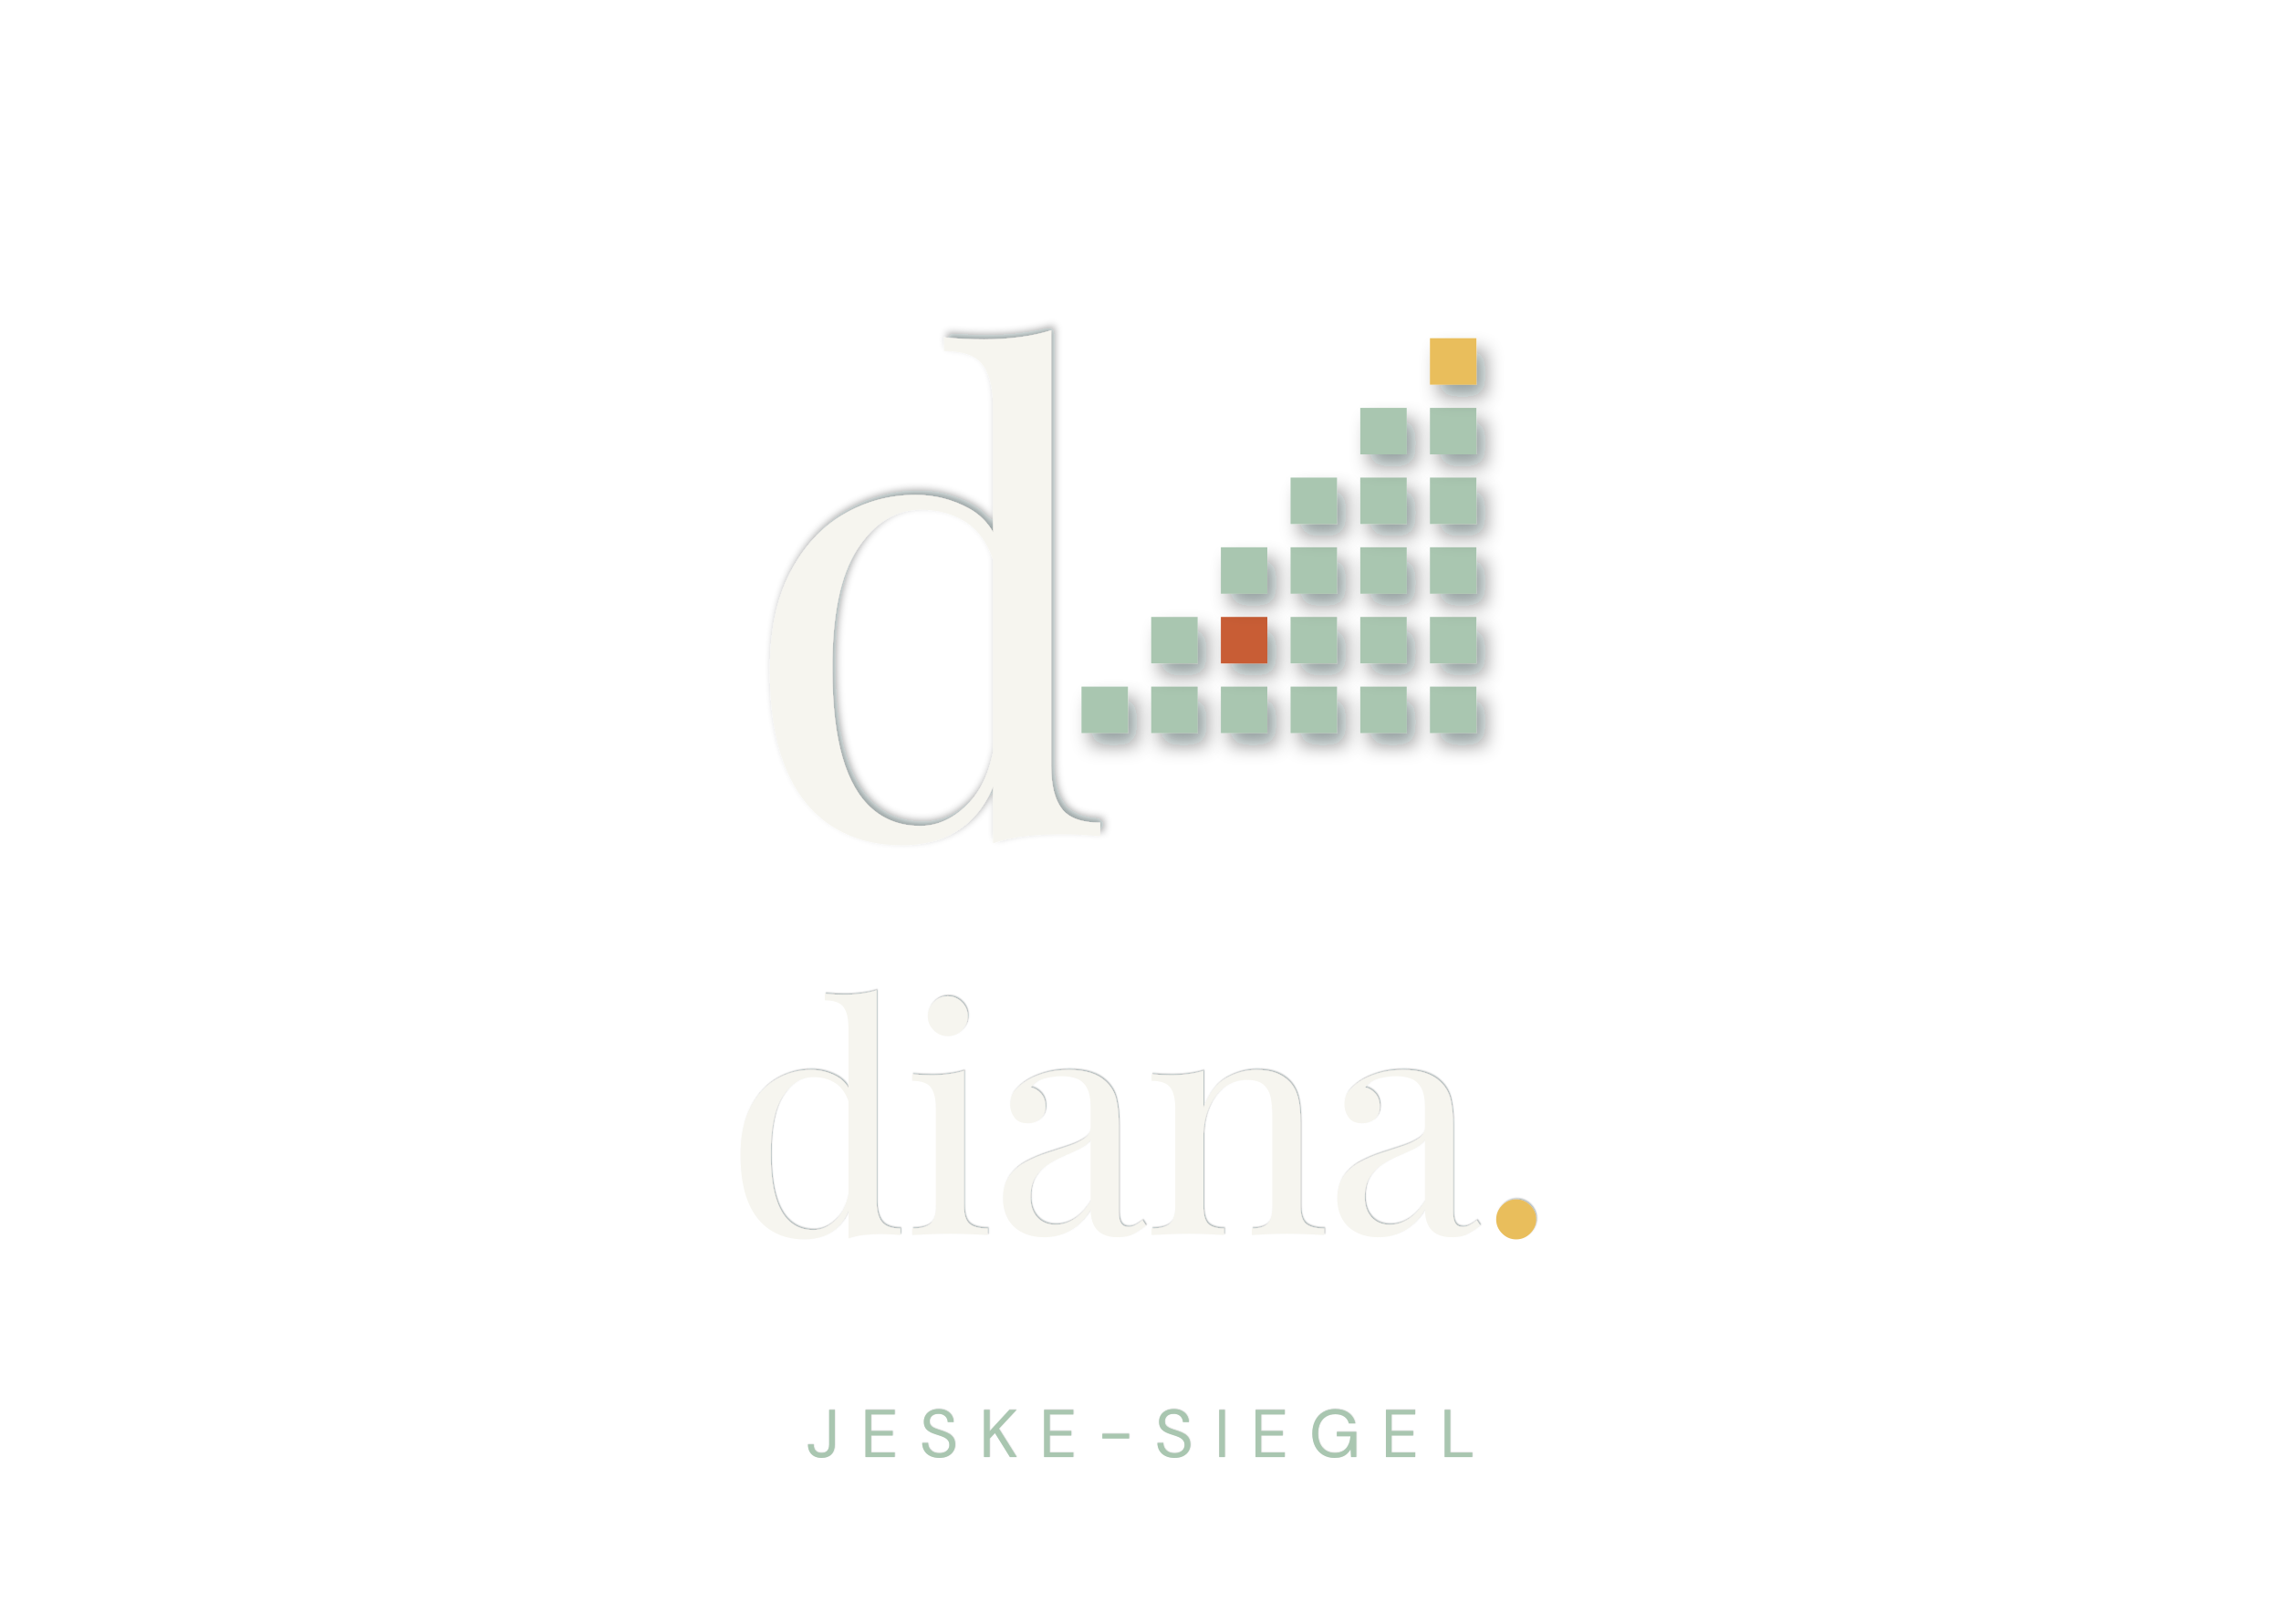
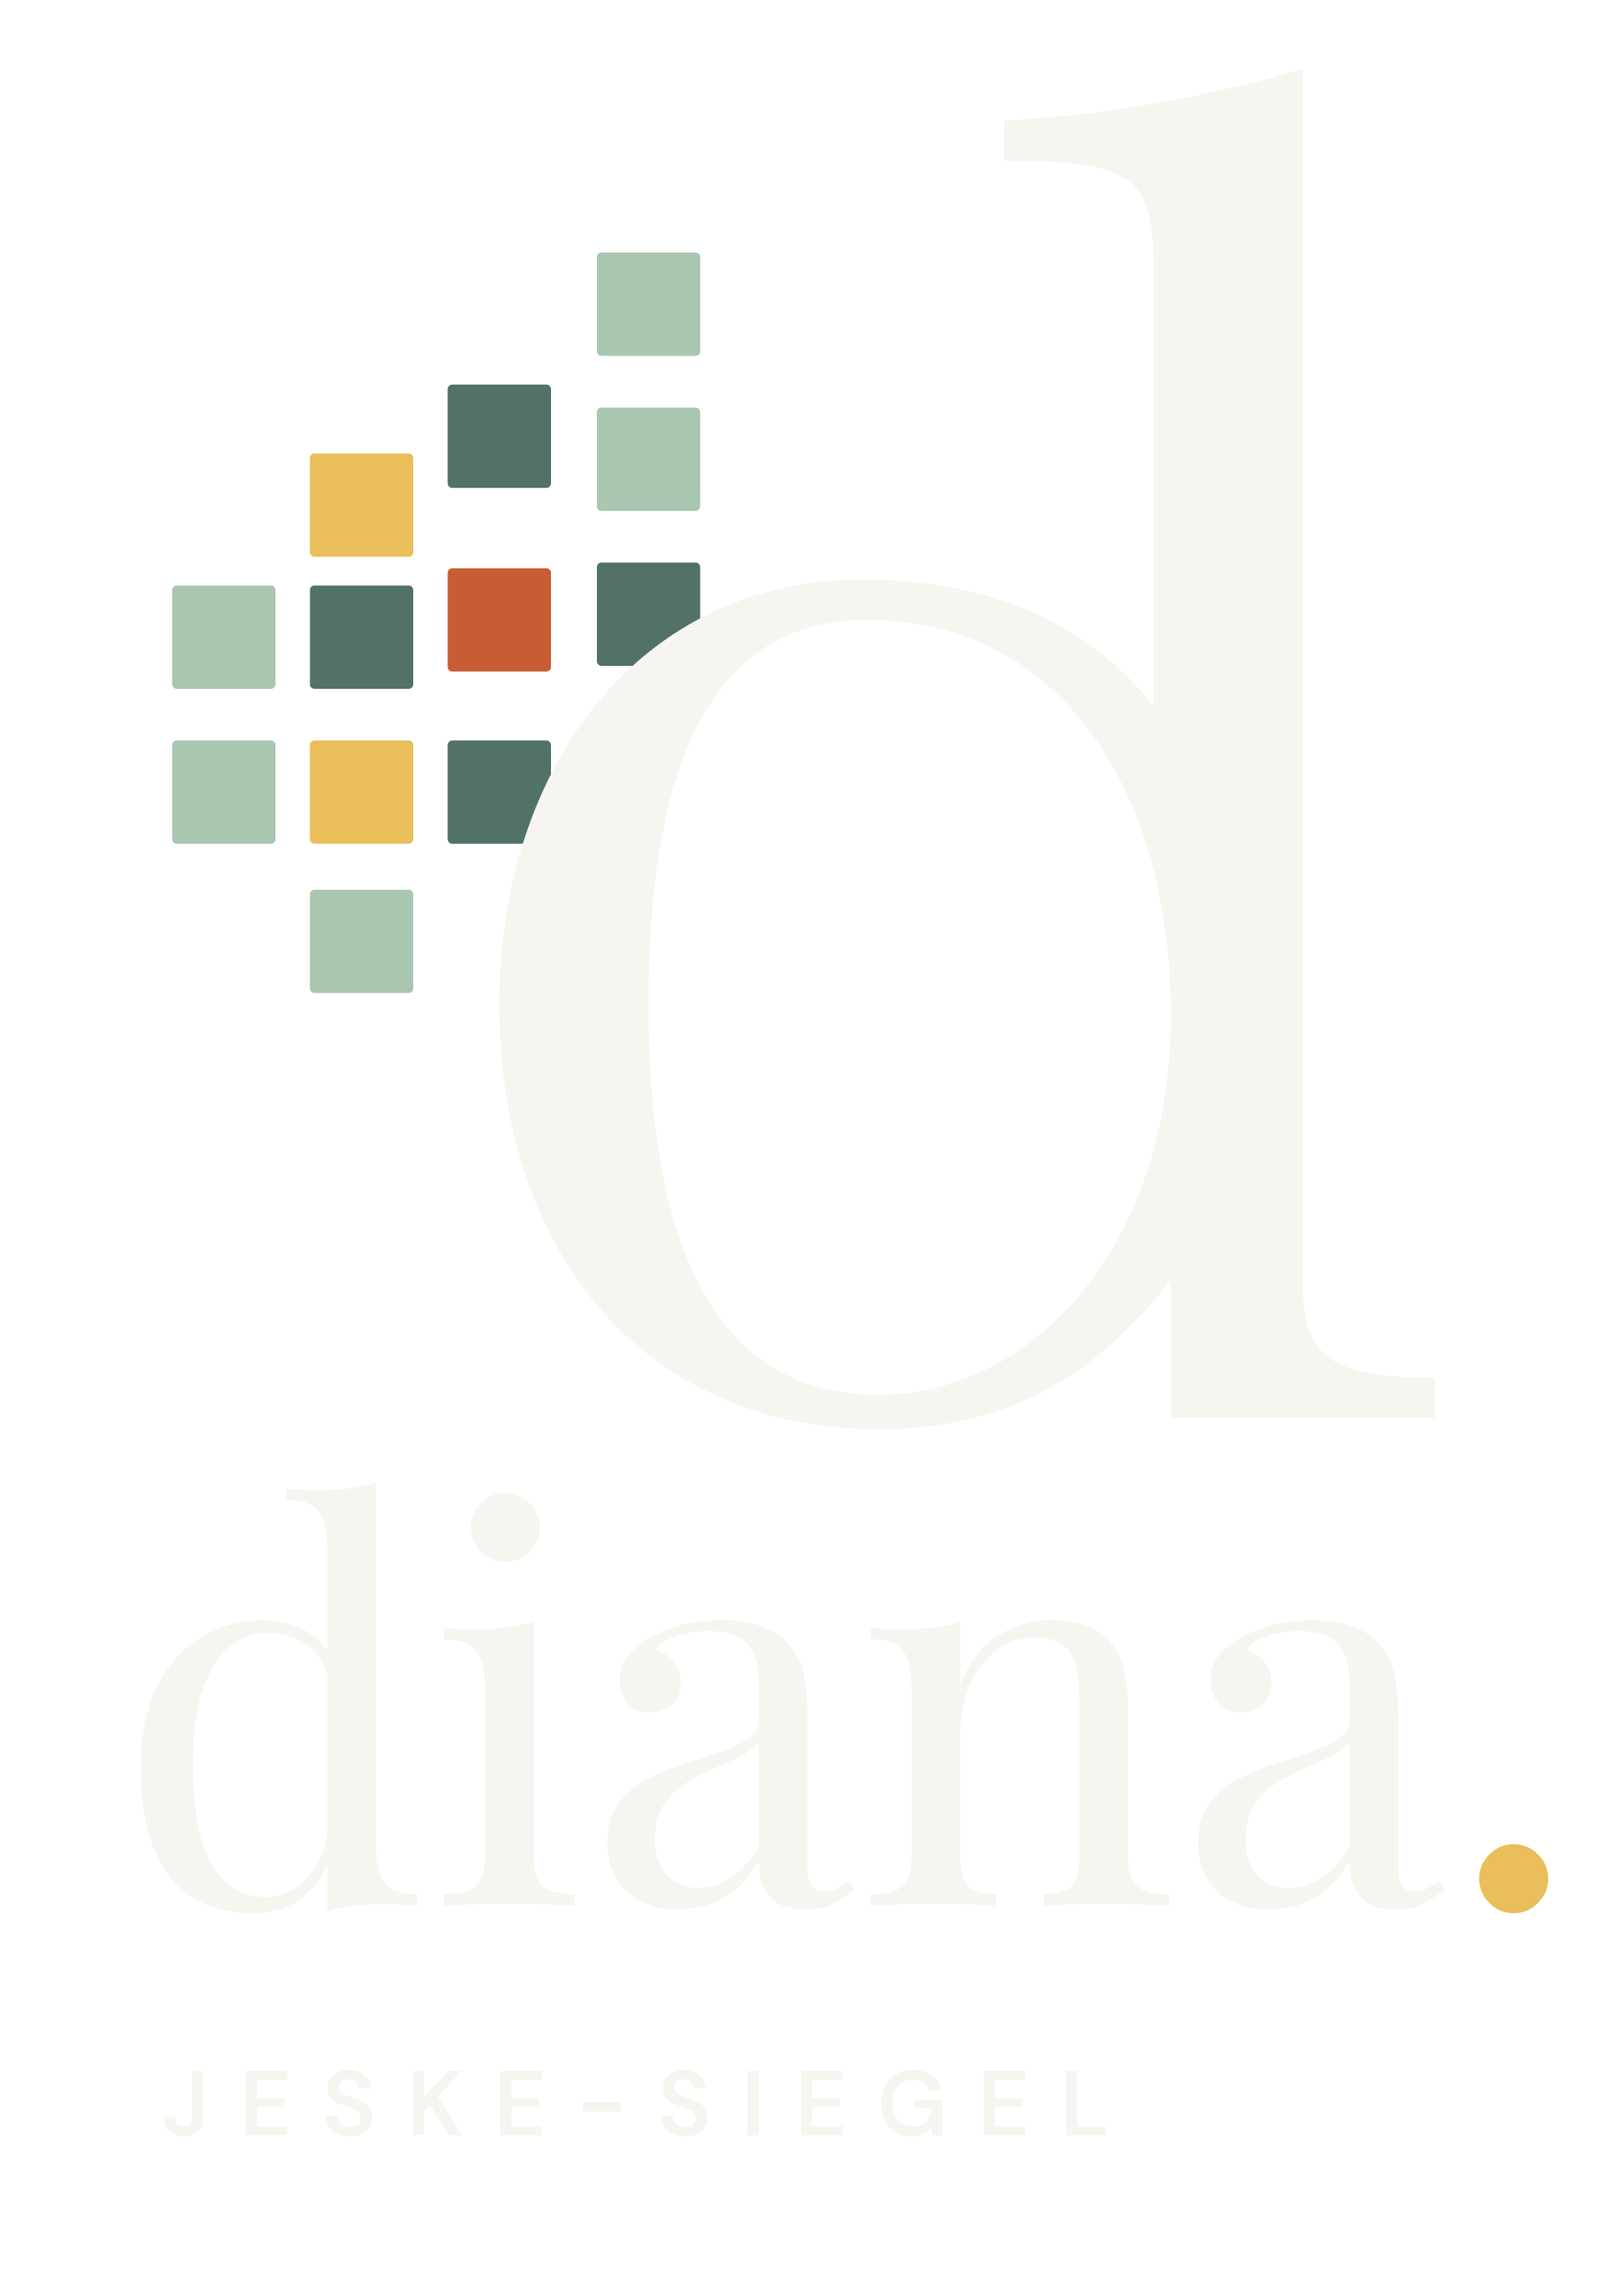
- <svg xmlns="http://www.w3.org/2000/svg" viewBox="0 0 760 541" width="760" height="541">
-   <defs>
-     <filter id="dShadow" x="-40%" y="-40%" width="180%" height="180%">
-       <feDropShadow dx="5" dy="7" stdDeviation="6" flood-color="#0a1815" flood-opacity="0.4" />
-     </filter>
-     <filter id="pxShadow" x="-100%" y="-100%" width="300%" height="300%">
-       <feDropShadow dx="3" dy="4" stdDeviation="3" flood-color="#0a1815" flood-opacity="0.42" />
-     </filter>
-     <filter id="wordShadow" x="-30%" y="-30%" width="160%" height="160%">
-       <feDropShadow dx="3" dy="4" stdDeviation="3" flood-color="#0a1815" flood-opacity="0.32" />
-     </filter>
-   </defs>
-   <g transform="translate(246.18,278.63)">
-     <path d="M484 784V109Q484 64 500.5 42.5Q517 21 560 21V0Q529 3 498 3Q469 3 442.5 0.0Q416 -3 394 -11V664Q394 709 378.0 730.5Q362 752 318 752V773Q350 770 380 770Q409 770 435.5 773.5Q462 777 484 784ZM274 529Q318 529 356.5 508.0Q395 487 408 436L395 426Q381 468 351.5 487.0Q322 506 282 506Q223 506 183.5 445.0Q144 384 145 257Q145 176 160.5 122.5Q176 69 206.5 42.5Q237 16 281 16Q323 16 357.0 52.0Q391 88 398 158L410 144Q402 68 361.5 27.0Q321 -14 252 -14Q190 -14 143.5 16.0Q97 46 72.5 106.0Q48 166 48 257Q48 348 79.5 408.5Q111 469 162.5 499.0Q214 529 274 529Z" fill="#f6f5ef" transform="translate(0.000,0.000) scale(0.215,-0.215)" filter="url(#dShadow)" />
-     <g transform="translate(114.16,0)">
-       <rect x="0.00" y="-49.84" width="15.48" height="15.48" fill="#a9c6b0" filter="url(#pxShadow)" />
-       <rect x="23.22" y="-49.84" width="15.48" height="15.48" fill="#a9c6b0" filter="url(#pxShadow)" />
-       <rect x="23.22" y="-73.06" width="15.48" height="15.48" fill="#a9c6b0" filter="url(#pxShadow)" />
-       <rect x="46.44" y="-49.84" width="15.48" height="15.48" fill="#a9c6b0" filter="url(#pxShadow)" />
-       <rect x="46.44" y="-73.06" width="15.48" height="15.48" fill="#c85d35" filter="url(#pxShadow)" />
-       <rect x="46.44" y="-96.28" width="15.48" height="15.48" fill="#a9c6b0" filter="url(#pxShadow)" />
-       <rect x="69.66" y="-49.84" width="15.48" height="15.48" fill="#a9c6b0" filter="url(#pxShadow)" />
-       <rect x="69.66" y="-73.06" width="15.48" height="15.48" fill="#a9c6b0" filter="url(#pxShadow)" />
-       <rect x="69.66" y="-96.28" width="15.48" height="15.48" fill="#a9c6b0" filter="url(#pxShadow)" />
-       <rect x="69.66" y="-119.50" width="15.48" height="15.48" fill="#a9c6b0" filter="url(#pxShadow)" />
-       <rect x="92.88" y="-49.84" width="15.48" height="15.48" fill="#a9c6b0" filter="url(#pxShadow)" />
-       <rect x="92.88" y="-73.06" width="15.48" height="15.48" fill="#a9c6b0" filter="url(#pxShadow)" />
-       <rect x="92.88" y="-96.28" width="15.48" height="15.48" fill="#a9c6b0" filter="url(#pxShadow)" />
-       <rect x="92.88" y="-119.50" width="15.48" height="15.48" fill="#a9c6b0" filter="url(#pxShadow)" />
-       <rect x="92.88" y="-142.72" width="15.48" height="15.48" fill="#a9c6b0" filter="url(#pxShadow)" />
-       <rect x="116.10" y="-49.84" width="15.48" height="15.48" fill="#a9c6b0" filter="url(#pxShadow)" />
-       <rect x="116.10" y="-73.06" width="15.48" height="15.48" fill="#a9c6b0" filter="url(#pxShadow)" />
-       <rect x="116.10" y="-96.28" width="15.48" height="15.48" fill="#a9c6b0" filter="url(#pxShadow)" />
-       <rect x="116.10" y="-119.50" width="15.48" height="15.48" fill="#a9c6b0" filter="url(#pxShadow)" />
-       <rect x="116.10" y="-142.72" width="15.48" height="15.48" fill="#a9c6b0" filter="url(#pxShadow)" />
-       <rect x="116.10" y="-165.94" width="15.48" height="15.48" fill="#e9be5b" filter="url(#pxShadow)" />
-     </g>
+ <svg xmlns="http://www.w3.org/2000/svg" viewBox="0 0 280 400" role="img" aria-labelledby="title">
+   <g transform="translate(30 12)">
+     <rect x="74" y="32" width="18" height="18" rx="0.8" fill="#A9C6B0" />
+     <rect x="48" y="55" width="18" height="18" rx="0.8" fill="#527267" />
+     <rect x="74" y="59" width="18" height="18" rx="0.8" fill="#A9C6B0" />
+     <rect x="24" y="67" width="18" height="18" rx="0.8" fill="#E9BE5B" />
+     <rect x="0" y="90" width="18" height="18" rx="0.8" fill="#A9C6B0" />
+     <rect x="24" y="90" width="18" height="18" rx="0.8" fill="#527267" />
+     <rect x="48" y="87" width="18" height="18" rx="0.8" fill="#C85D35" />
+     <rect x="74" y="86" width="18" height="18" rx="0.8" fill="#527267" />
+     <rect x="0" y="117" width="18" height="18" rx="0.8" fill="#A9C6B0" />
+     <rect x="24" y="117" width="18" height="18" rx="0.8" fill="#E9BE5B" />
+     <rect x="48" y="117" width="18" height="18" rx="0.8" fill="#527267" />
+     <rect x="24" y="143" width="18" height="18" rx="0.8" fill="#A9C6B0" />
+     <path fill="#F6F5EF" fill-rule="evenodd" d="M145 9 C163 8 180 5 197 0 L197 211 C197 224 201 228 220 228 L220 235 L174 235 L174 211 C160 229 144 237 123 237 C83 237 57 207 57 163 C57 121 82 89 120 89 C142 89 159 96 171 111 L171 34 C171 18 166 16 145 16 Z M121 96 C91 96 83 127 83 163 C83 204 94 231 123 231 C150 231 174 205 174 165 C174 126 155 96 121 96 Z" />
  </g>
-   <g transform="translate(241.73,411.51)">
-     <path d="M484 784V109Q484 64 500.5 42.5Q517 21 560 21V0Q529 3 498 3Q469 3 442.5 0.0Q416 -3 394 -11V664Q394 709 378.0 730.5Q362 752 318 752V773Q350 770 380 770Q409 770 435.5 773.5Q462 777 484 784ZM274 529Q318 529 356.5 508.0Q395 487 408 436L395 426Q381 468 351.5 487.0Q322 506 282 506Q223 506 183.5 445.0Q144 384 145 257Q145 176 160.5 122.5Q176 69 206.5 42.5Q237 16 281 16Q323 16 357.0 52.0Q391 88 398 158L410 144Q402 68 361.5 27.0Q321 -14 252 -14Q190 -14 143.5 16.0Q97 46 72.5 106.0Q48 166 48 257Q48 348 79.5 408.5Q111 469 162.5 499.0Q214 529 274 529Z" fill="#f6f5ef" transform="translate(0.000,0.000) scale(0.104,-0.104)" filter="url(#wordShadow)" />
-     <path d="M143 765Q169 765 188.0 746.0Q207 727 207 701Q207 675 188.0 656.0Q169 637 143 637Q117 637 98.0 656.0Q79 675 79 701Q79 727 98.0 746.0Q117 765 143 765ZM195 526V93Q195 51 212.5 36.0Q230 21 271 21V0Q254 1 219.5 2.5Q185 4 150 4Q116 4 81.0 2.5Q46 1 29 0V21Q70 21 87.5 36.0Q105 51 105 93V406Q105 451 89.0 472.5Q73 494 29 494V515Q61 512 91 512Q120 512 146.5 515.5Q173 519 195 526Z" fill="#f6f5ef" transform="translate(59.176,0.000) scale(0.104,-0.104)" filter="url(#wordShadow)" />
-     <path d="M171 -7Q130 -7 100.0 8.5Q70 24 54.5 52.0Q39 80 39 117Q39 161 59.5 189.0Q80 217 112.0 234.0Q144 251 179.5 262.5Q215 274 247.0 284.5Q279 295 299.5 309.0Q320 323 320 346V408Q320 450 307.5 472.0Q295 494 274.0 501.5Q253 509 227 509Q202 509 173.5 502.0Q145 495 128 473Q147 469 161.0 453.0Q175 437 175 412Q175 387 159.0 372.5Q143 358 118 358Q89 358 75.5 376.5Q62 395 62 418Q62 444 75.0 460.0Q88 476 108 490Q131 506 167.5 517.5Q204 529 250 529Q291 529 320.0 519.5Q349 510 368 492Q394 468 402.0 433.5Q410 399 410 351V73Q410 48 417.5 37.0Q425 26 441 26Q452 26 462.0 31.0Q472 36 486 47L497 30Q476 14 457.0 3.5Q438 -7 406 -7Q377 -7 358.0 3.0Q339 13 329.5 32.5Q320 52 320 82Q293 37 255.5 15.0Q218 -7 171 -7ZM207 33Q240 33 268.5 52.0Q297 71 320 109V305Q308 288 285.0 276.5Q262 265 235.0 253.5Q208 242 183.5 226.5Q159 211 143.0 186.0Q127 161 127 121Q127 81 148.5 57.0Q170 33 207 33Z" fill="#f6f5ef" transform="translate(88.400,0.000) scale(0.104,-0.104)" filter="url(#wordShadow)" />
-     <path d="M365 529Q403 529 428.5 519.0Q454 509 471 491Q490 471 498.0 441.0Q506 411 506 360V93Q506 51 523.5 36.0Q541 21 582 21V0Q565 1 530.0 2.5Q495 4 462 4Q429 4 397.5 2.5Q366 1 350 0V21Q386 21 401.0 36.0Q416 51 416 93V382Q416 413 411.0 439.0Q406 465 388.5 481.0Q371 497 335 497Q293 497 261.5 473.0Q230 449 212.5 407.5Q195 366 195 315V93Q195 51 210.0 36.0Q225 21 261 21V0Q245 1 213.5 2.5Q182 4 149 4Q116 4 81.0 2.5Q46 1 29 0V21Q70 21 87.5 36.0Q105 51 105 93V406Q105 451 89.0 472.5Q73 494 29 494V515Q61 512 91 512Q120 512 146.5 515.5Q173 519 195 526V408Q221 476 267.5 502.5Q314 529 365 529Z" fill="#f6f5ef" transform="translate(138.944,0.000) scale(0.104,-0.104)" filter="url(#wordShadow)" />
-     <path d="M171 -7Q130 -7 100.0 8.5Q70 24 54.5 52.0Q39 80 39 117Q39 161 59.5 189.0Q80 217 112.0 234.0Q144 251 179.5 262.5Q215 274 247.0 284.5Q279 295 299.5 309.0Q320 323 320 346V408Q320 450 307.5 472.0Q295 494 274.0 501.5Q253 509 227 509Q202 509 173.5 502.0Q145 495 128 473Q147 469 161.0 453.0Q175 437 175 412Q175 387 159.0 372.5Q143 358 118 358Q89 358 75.5 376.5Q62 395 62 418Q62 444 75.0 460.0Q88 476 108 490Q131 506 167.5 517.5Q204 529 250 529Q291 529 320.0 519.5Q349 510 368 492Q394 468 402.0 433.5Q410 399 410 351V73Q410 48 417.5 37.0Q425 26 441 26Q452 26 462.0 31.0Q472 36 486 47L497 30Q476 14 457.0 3.5Q438 -7 406 -7Q377 -7 358.0 3.0Q339 13 329.5 32.5Q320 52 320 82Q293 37 255.5 15.0Q218 -7 171 -7ZM207 33Q240 33 268.5 52.0Q297 71 320 109V305Q308 288 285.0 276.5Q262 265 235.0 253.5Q208 242 183.5 226.5Q159 211 143.0 186.0Q127 161 127 121Q127 81 148.5 57.0Q170 33 207 33Z" fill="#f6f5ef" transform="translate(199.784,0.000) scale(0.104,-0.104)" filter="url(#wordShadow)" />
-     <path d="M126 114Q152 114 171.0 95.0Q190 76 190 50Q190 24 171.0 5.0Q152 -14 126 -14Q100 -14 81.0 5.0Q62 24 62 50Q62 76 81.0 95.0Q100 114 126 114Z" fill="#e9be5b" transform="translate(250.328,0.000) scale(0.104,-0.104)" filter="url(#wordShadow)" />
-   </g>
-   <g transform="translate(268.47,485.51)">
-     <path d="M235 -12Q172 -12 126.5 12.0Q81 36 56.5 81.0Q32 126 32 188H117Q117 153 128.5 124.5Q140 96 165.5 79.5Q191 63 234 63Q276 63 300.5 79.0Q325 95 335.5 122.5Q346 150 346 185V700H430V185Q430 91 378.5 39.5Q327 -12 235 -12Z" fill="#a9c6b0" transform="translate(0.000,0.000) scale(0.0225,-0.0225)" filter="url(#wordShadow)" />
-     <path d="M77 0V700H510V631H161V387H480V319H161V69H510V0Z" fill="#a9c6b0" transform="translate(18.157,0.000) scale(0.0225,-0.0225)" filter="url(#wordShadow)" />
-     <path d="M301 -12Q224 -12 167.0 16.0Q110 44 79.0 94.0Q48 144 48 210H136Q136 169 155.0 134.5Q174 100 210.5 79.5Q247 59 301 59Q348 59 381.5 74.5Q415 90 432.5 117.0Q450 144 450 178Q450 216 433.5 241.5Q417 267 388.0 283.5Q359 300 321.0 313.0Q283 326 239 340Q151 368 111.5 410.5Q72 453 72 520Q72 577 98.5 620.0Q125 663 174.5 687.5Q224 712 292 712Q359 712 408.5 687.0Q458 662 486.0 618.5Q514 575 514 518H426Q426 547 411.0 575.0Q396 603 365.5 621.5Q335 640 289 640Q251 641 221.5 627.5Q192 614 175.5 589.0Q159 564 159 528Q159 494 173.5 473.0Q188 452 215.5 437.5Q243 423 280.0 411.0Q317 399 362 384Q413 367 452.5 342.5Q492 318 514.5 280.0Q537 242 537 183Q537 133 510.5 88.5Q484 44 432.0 16.0Q380 -12 301 -12Z" fill="#a9c6b0" transform="translate(37.710,0.000) scale(0.0225,-0.0225)" filter="url(#wordShadow)" />
-     <path d="M77 0V700H161V383L453 700H559L299 421L563 0H461L239 356L161 273V0Z" fill="#a9c6b0" transform="translate(57.645,0.000) scale(0.0225,-0.0225)" filter="url(#wordShadow)" />
-     <path d="M77 0V700H510V631H161V387H480V319H161V69H510V0Z" fill="#a9c6b0" transform="translate(77.670,0.000) scale(0.0225,-0.0225)" filter="url(#wordShadow)" />
-     <path d="M71 275V346H467V275Z" fill="#a9c6b0" transform="translate(97.222,0.000) scale(0.0225,-0.0225)" filter="url(#wordShadow)" />
-     <path d="M301 -12Q224 -12 167.0 16.0Q110 44 79.0 94.0Q48 144 48 210H136Q136 169 155.0 134.5Q174 100 210.5 79.5Q247 59 301 59Q348 59 381.5 74.5Q415 90 432.5 117.0Q450 144 450 178Q450 216 433.5 241.5Q417 267 388.0 283.5Q359 300 321.0 313.0Q283 326 239 340Q151 368 111.5 410.5Q72 453 72 520Q72 577 98.5 620.0Q125 663 174.5 687.5Q224 712 292 712Q359 712 408.5 687.0Q458 662 486.0 618.5Q514 575 514 518H426Q426 547 411.0 575.0Q396 603 365.5 621.5Q335 640 289 640Q251 641 221.5 627.5Q192 614 175.5 589.0Q159 564 159 528Q159 494 173.5 473.0Q188 452 215.5 437.5Q243 423 280.0 411.0Q317 399 362 384Q413 367 452.5 342.5Q492 318 514.5 280.0Q537 242 537 183Q537 133 510.5 88.5Q484 44 432.0 16.0Q380 -12 301 -12Z" fill="#a9c6b0" transform="translate(116.078,0.000) scale(0.0225,-0.0225)" filter="url(#wordShadow)" />
-     <path d="M77 0V700H161V0Z" fill="#a9c6b0" transform="translate(136.012,0.000) scale(0.0225,-0.0225)" filter="url(#wordShadow)" />
-     <path d="M77 0V700H510V631H161V387H480V319H161V69H510V0Z" fill="#a9c6b0" transform="translate(148.118,0.000) scale(0.0225,-0.0225)" filter="url(#wordShadow)" />
-     <path d="M377 -12Q279 -12 205.0 33.5Q131 79 90.0 160.0Q49 241 49 349Q49 456 90.5 538.0Q132 620 208.5 666.0Q285 712 389 712Q507 712 586.0 655.5Q665 599 687 498H590Q576 561 524.0 598.0Q472 635 389 635Q312 635 254.5 600.5Q197 566 166.0 502.0Q135 438 135 349Q135 260 166.0 195.5Q197 131 252.5 97.0Q308 63 380 63Q492 63 549.0 129.0Q606 195 614 308H412V374H700V0H623L616 115Q591 74 558.5 45.5Q526 17 482.0 2.5Q438 -12 377 -12Z" fill="#a9c6b0" transform="translate(167.670,0.000) scale(0.0225,-0.0225)" filter="url(#wordShadow)" />
-     <path d="M77 0V700H510V631H161V387H480V319H161V69H510V0Z" fill="#a9c6b0" transform="translate(191.565,0.000) scale(0.0225,-0.0225)" filter="url(#wordShadow)" />
-     <path d="M77 0V700H161V67H487V0Z" fill="#a9c6b0" transform="translate(211.117,0.000) scale(0.0225,-0.0225)" filter="url(#wordShadow)" />
-   </g>
+   <path fill="#F6F5EF" transform="translate(20.000 332) scale(0.094 -0.094)" d="M484 784V109Q484 64 500.5 42.5Q517 21 560 21V0Q529 3 498 3Q469 3 442.5 0.0Q416 -3 394 -11V664Q394 709 378.0 730.5Q362 752 318 752V773Q350 770 380 770Q409 770 435.5 773.5Q462 777 484 784ZM274 529Q318 529 356.5 508.0Q395 487 408 436L395 426Q381 468 351.5 487.0Q322 506 282 506Q223 506 183.5 445.0Q144 384 145 257Q145 176 160.5 122.5Q176 69 206.5 42.5Q237 16 281 16Q323 16 357.0 52.0Q391 88 398 158L410 144Q402 68 361.5 27.0Q321 -14 252 -14Q190 -14 143.5 16.0Q97 46 72.5 106.0Q48 166 48 257Q48 348 79.5 408.5Q111 469 162.5 499.0Q214 529 274 529Z" />
+   <path fill="#F6F5EF" transform="translate(74.614 332) scale(0.094 -0.094)" d="M143 765Q169 765 188.0 746.0Q207 727 207 701Q207 675 188.0 656.0Q169 637 143 637Q117 637 98.0 656.0Q79 675 79 701Q79 727 98.0 746.0Q117 765 143 765ZM195 526V93Q195 51 212.5 36.0Q230 21 271 21V0Q254 1 219.5 2.5Q185 4 150 4Q116 4 81.0 2.5Q46 1 29 0V21Q70 21 87.5 36.0Q105 51 105 93V406Q105 451 89.0 472.5Q73 494 29 494V515Q61 512 91 512Q120 512 146.5 515.5Q173 519 195 526Z" />
+   <path fill="#F6F5EF" transform="translate(102.156 332) scale(0.094 -0.094)" d="M171 -7Q130 -7 100.0 8.5Q70 24 54.5 52.0Q39 80 39 117Q39 161 59.5 189.0Q80 217 112.0 234.0Q144 251 179.5 262.5Q215 274 247.0 284.5Q279 295 299.5 309.0Q320 323 320 346V408Q320 450 307.5 472.0Q295 494 274.0 501.5Q253 509 227 509Q202 509 173.5 502.0Q145 495 128 473Q147 469 161.0 453.0Q175 437 175 412Q175 387 159.0 372.5Q143 358 118 358Q89 358 75.5 376.5Q62 395 62 418Q62 444 75.0 460.0Q88 476 108 490Q131 506 167.5 517.5Q204 529 250 529Q291 529 320.0 519.5Q349 510 368 492Q394 468 402.0 433.5Q410 399 410 351V73Q410 48 417.5 37.0Q425 26 441 26Q452 26 462.0 31.0Q472 36 486 47L497 30Q476 14 457.0 3.5Q438 -7 406 -7Q377 -7 358.0 3.0Q339 13 329.5 32.5Q320 52 320 82Q293 37 255.5 15.0Q218 -7 171 -7ZM207 33Q240 33 268.5 52.0Q297 71 320 109V305Q308 288 285.0 276.5Q262 265 235.0 253.5Q208 242 183.5 226.5Q159 211 143.0 186.0Q127 161 127 121Q127 81 148.5 57.0Q170 33 207 33Z" />
+   <path fill="#F6F5EF" transform="translate(148.968 332) scale(0.094 -0.094)" d="M365 529Q403 529 428.5 519.0Q454 509 471 491Q490 471 498.0 441.0Q506 411 506 360V93Q506 51 523.5 36.0Q541 21 582 21V0Q565 1 530.0 2.5Q495 4 462 4Q429 4 397.5 2.5Q366 1 350 0V21Q386 21 401.0 36.0Q416 51 416 93V382Q416 413 411.0 439.0Q406 465 388.5 481.0Q371 497 335 497Q293 497 261.5 473.0Q230 449 212.5 407.5Q195 366 195 315V93Q195 51 210.0 36.0Q225 21 261 21V0Q245 1 213.5 2.5Q182 4 149 4Q116 4 81.0 2.5Q46 1 29 0V21Q70 21 87.5 36.0Q105 51 105 93V406Q105 451 89.0 472.5Q73 494 29 494V515Q61 512 91 512Q120 512 146.5 515.5Q173 519 195 526V408Q221 476 267.5 502.5Q314 529 365 529Z" />
+   <path fill="#F6F5EF" transform="translate(205.086 332) scale(0.094 -0.094)" d="M171 -7Q130 -7 100.0 8.5Q70 24 54.5 52.0Q39 80 39 117Q39 161 59.5 189.0Q80 217 112.0 234.0Q144 251 179.5 262.5Q215 274 247.0 284.5Q279 295 299.5 309.0Q320 323 320 346V408Q320 450 307.5 472.0Q295 494 274.0 501.5Q253 509 227 509Q202 509 173.5 502.0Q145 495 128 473Q147 469 161.0 453.0Q175 437 175 412Q175 387 159.0 372.5Q143 358 118 358Q89 358 75.5 376.5Q62 395 62 418Q62 444 75.0 460.0Q88 476 108 490Q131 506 167.5 517.5Q204 529 250 529Q291 529 320.0 519.5Q349 510 368 492Q394 468 402.0 433.5Q410 399 410 351V73Q410 48 417.5 37.0Q425 26 441 26Q452 26 462.0 31.0Q472 36 486 47L497 30Q476 14 457.0 3.5Q438 -7 406 -7Q377 -7 358.0 3.0Q339 13 329.5 32.5Q320 52 320 82Q293 37 255.5 15.0Q218 -7 171 -7ZM207 33Q240 33 268.5 52.0Q297 71 320 109V305Q308 288 285.0 276.5Q262 265 235.0 253.5Q208 242 183.5 226.5Q159 211 143.0 186.0Q127 161 127 121Q127 81 148.5 57.0Q170 33 207 33Z" />
+   <path fill="#E9BE5B" transform="translate(251.898 332) scale(0.094 -0.094)" d="M126 114Q152 114 171.0 95.0Q190 76 190 50Q190 24 171.0 5.0Q152 -14 126 -14Q100 -14 81.0 5.0Q62 24 62 50Q62 76 81.0 95.0Q100 114 126 114Z" />
+   <path fill="#F6F5EF" transform="translate(28.000 372) scale(0.016 -0.016)" d="M254.863 -12Q188.139 -12 138.501 13.448Q88.863 38.897 61.673 87.621Q34.483 136.345 34.483 205.38H154.657Q154.657 172.449 164.916 147.467Q175.175 122.484 196.536 108.881Q217.898 95.278 252.208 95.278Q285.518 95.278 305.88 108.174Q326.241 121.071 335.5 144.432Q344.759 167.794 344.759 199.07V700H464.761V199.07Q464.761 97.207 408.295 42.604Q351.829 -12 254.863 -12Z" />
+   <path fill="#F6F5EF" transform="translate(41.640 372) scale(0.016 -0.016)" d="M74.931 0V700H527.38V602.86H194.933V401.897H497.38V307.413H194.933V97.14H527.38V0Z" />
+   <path fill="#F6F5EF" transform="translate(56.000 372) scale(0.016 -0.016)" d="M310.932 -12Q234.759 -12 175.897 14.759Q117.035 41.517 83.759 91.517Q50.483 141.517 49.241 210.828H176.14Q176.968 176.449 193.071 148.777Q209.175 121.105 238.847 104.95Q268.519 88.795 310.518 88.795Q346.759 88.795 373.224 100.571Q399.689 112.346 414.085 133.76Q428.481 155.173 428.481 183.793Q428.481 213.103 414.257 234.672Q400.033 256.241 374.551 271.499Q349.068 286.758 315.413 299.344Q281.759 311.93 242.311 324.275Q153.069 351.447 110.259 396.43Q67.448 441.413 67.448 513.793Q67.448 574.931 96.638 619.172Q125.828 663.414 178.431 687.707Q231.035 712 299.863 712Q369.759 712 422.156 687.207Q474.553 662.414 504.829 617.465Q535.105 572.517 536.346 511.379H408.206Q407.792 536.655 394.654 559.275Q381.516 581.895 357.017 596.257Q332.517 610.619 297.69 610.619Q267.967 611.619 244.26 601.223Q220.553 590.826 206.95 571.206Q193.347 551.585 193.347 522.62Q193.347 494.828 206.192 476.517Q219.036 458.207 242.812 445.363Q266.588 432.518 298.415 421.552Q330.242 410.587 368.207 398.07Q420.449 380.656 462.845 356.156Q505.242 331.656 530.225 292.828Q555.208 254.001 555.208 191.69Q555.208 137.966 527.26 91.604Q499.311 45.241 445.242 16.621Q391.173 -12 310.932 -12Z" />
+   <path fill="#F6F5EF" transform="translate(70.696 372) scale(0.016 -0.016)" d="M74.931 0V700H194.933V411.14L459.621 700H608.244L349.9 422.241L614.727 0H468.449L264.243 329.516L194.933 255.206V0Z" />
+   <path fill="#F6F5EF" transform="translate(85.984 372) scale(0.016 -0.016)" d="M74.931 0V700H527.38V602.86H194.933V401.897H497.38V307.413H194.933V97.14H527.38V0Z" />
+   <path fill="#F6F5EF" transform="translate(100.344 372) scale(0.016 -0.016)" d="M74.724 259.689V360.07H488.932V259.689Z" />
+   <path fill="#F6F5EF" transform="translate(114.368 372) scale(0.016 -0.016)" d="M310.932 -12Q234.759 -12 175.897 14.759Q117.035 41.517 83.759 91.517Q50.483 141.517 49.241 210.828H176.14Q176.968 176.449 193.071 148.777Q209.175 121.105 238.847 104.95Q268.519 88.795 310.518 88.795Q346.759 88.795 373.224 100.571Q399.689 112.346 414.085 133.76Q428.481 155.173 428.481 183.793Q428.481 213.103 414.257 234.672Q400.033 256.241 374.551 271.499Q349.068 286.758 315.413 299.344Q281.759 311.93 242.311 324.275Q153.069 351.447 110.259 396.43Q67.448 441.413 67.448 513.793Q67.448 574.931 96.638 619.172Q125.828 663.414 178.431 687.707Q231.035 712 299.863 712Q369.759 712 422.156 687.207Q474.553 662.414 504.829 617.465Q535.105 572.517 536.346 511.379H408.206Q407.792 536.655 394.654 559.275Q381.516 581.895 357.017 596.257Q332.517 610.619 297.69 610.619Q267.967 611.619 244.26 601.223Q220.553 590.826 206.95 571.206Q193.347 551.585 193.347 522.62Q193.347 494.828 206.192 476.517Q219.036 458.207 242.812 445.363Q266.588 432.518 298.415 421.552Q330.242 410.587 368.207 398.07Q420.449 380.656 462.845 356.156Q505.242 331.656 530.225 292.828Q555.208 254.001 555.208 191.69Q555.208 137.966 527.26 91.604Q499.311 45.241 445.242 16.621Q391.173 -12 310.932 -12Z" />
+   <path fill="#F6F5EF" transform="translate(129.064 372) scale(0.016 -0.016)" d="M74.931 0V700H194.933V0Z" />
+   <path fill="#F6F5EF" transform="translate(138.384 372) scale(0.016 -0.016)" d="M74.931 0V700H527.38V602.86H194.933V401.897H497.38V307.413H194.933V97.14H527.38V0Z" />
+   <path fill="#F6F5EF" transform="translate(152.744 372) scale(0.016 -0.016)" d="M378.241 -12Q279.414 -12 205.207 32.879Q131 77.759 89.793 158.345Q48.586 238.931 48.586 346.517Q48.586 453.931 90.707 536.345Q132.828 618.759 211.19 665.379Q289.552 712 397.276 712Q519.415 712 600.07 653.638Q680.725 595.276 703.967 491.379H569.309Q554.481 542.792 510.551 572.136Q466.62 601.481 396.863 601.481Q326.07 601.481 275.191 570.498Q224.312 539.516 197.657 482.344Q171.002 425.172 171.002 346.103Q171.002 266.621 197.864 209.984Q224.726 153.346 273.812 123.898Q322.897 94.45 388.69 94.45Q486.62 94.45 536.792 149.07Q586.964 203.69 595.792 292.275H414.897V383.104H716.967V0H606.447L596.964 96.378Q574.033 61.585 543.809 37.224Q513.585 12.862 473.103 0.431Q432.62 -12 378.241 -12Z" />
+   <path fill="#F6F5EF" transform="translate(170.208 372) scale(0.016 -0.016)" d="M74.931 0V700H527.38V602.86H194.933V401.897H497.38V307.413H194.933V97.14H527.38V0Z" />
+   <path fill="#F6F5EF" transform="translate(184.568 372) scale(0.016 -0.016)" d="M74.931 0V700H194.933V93.898H507.691V0Z" />
</svg>
